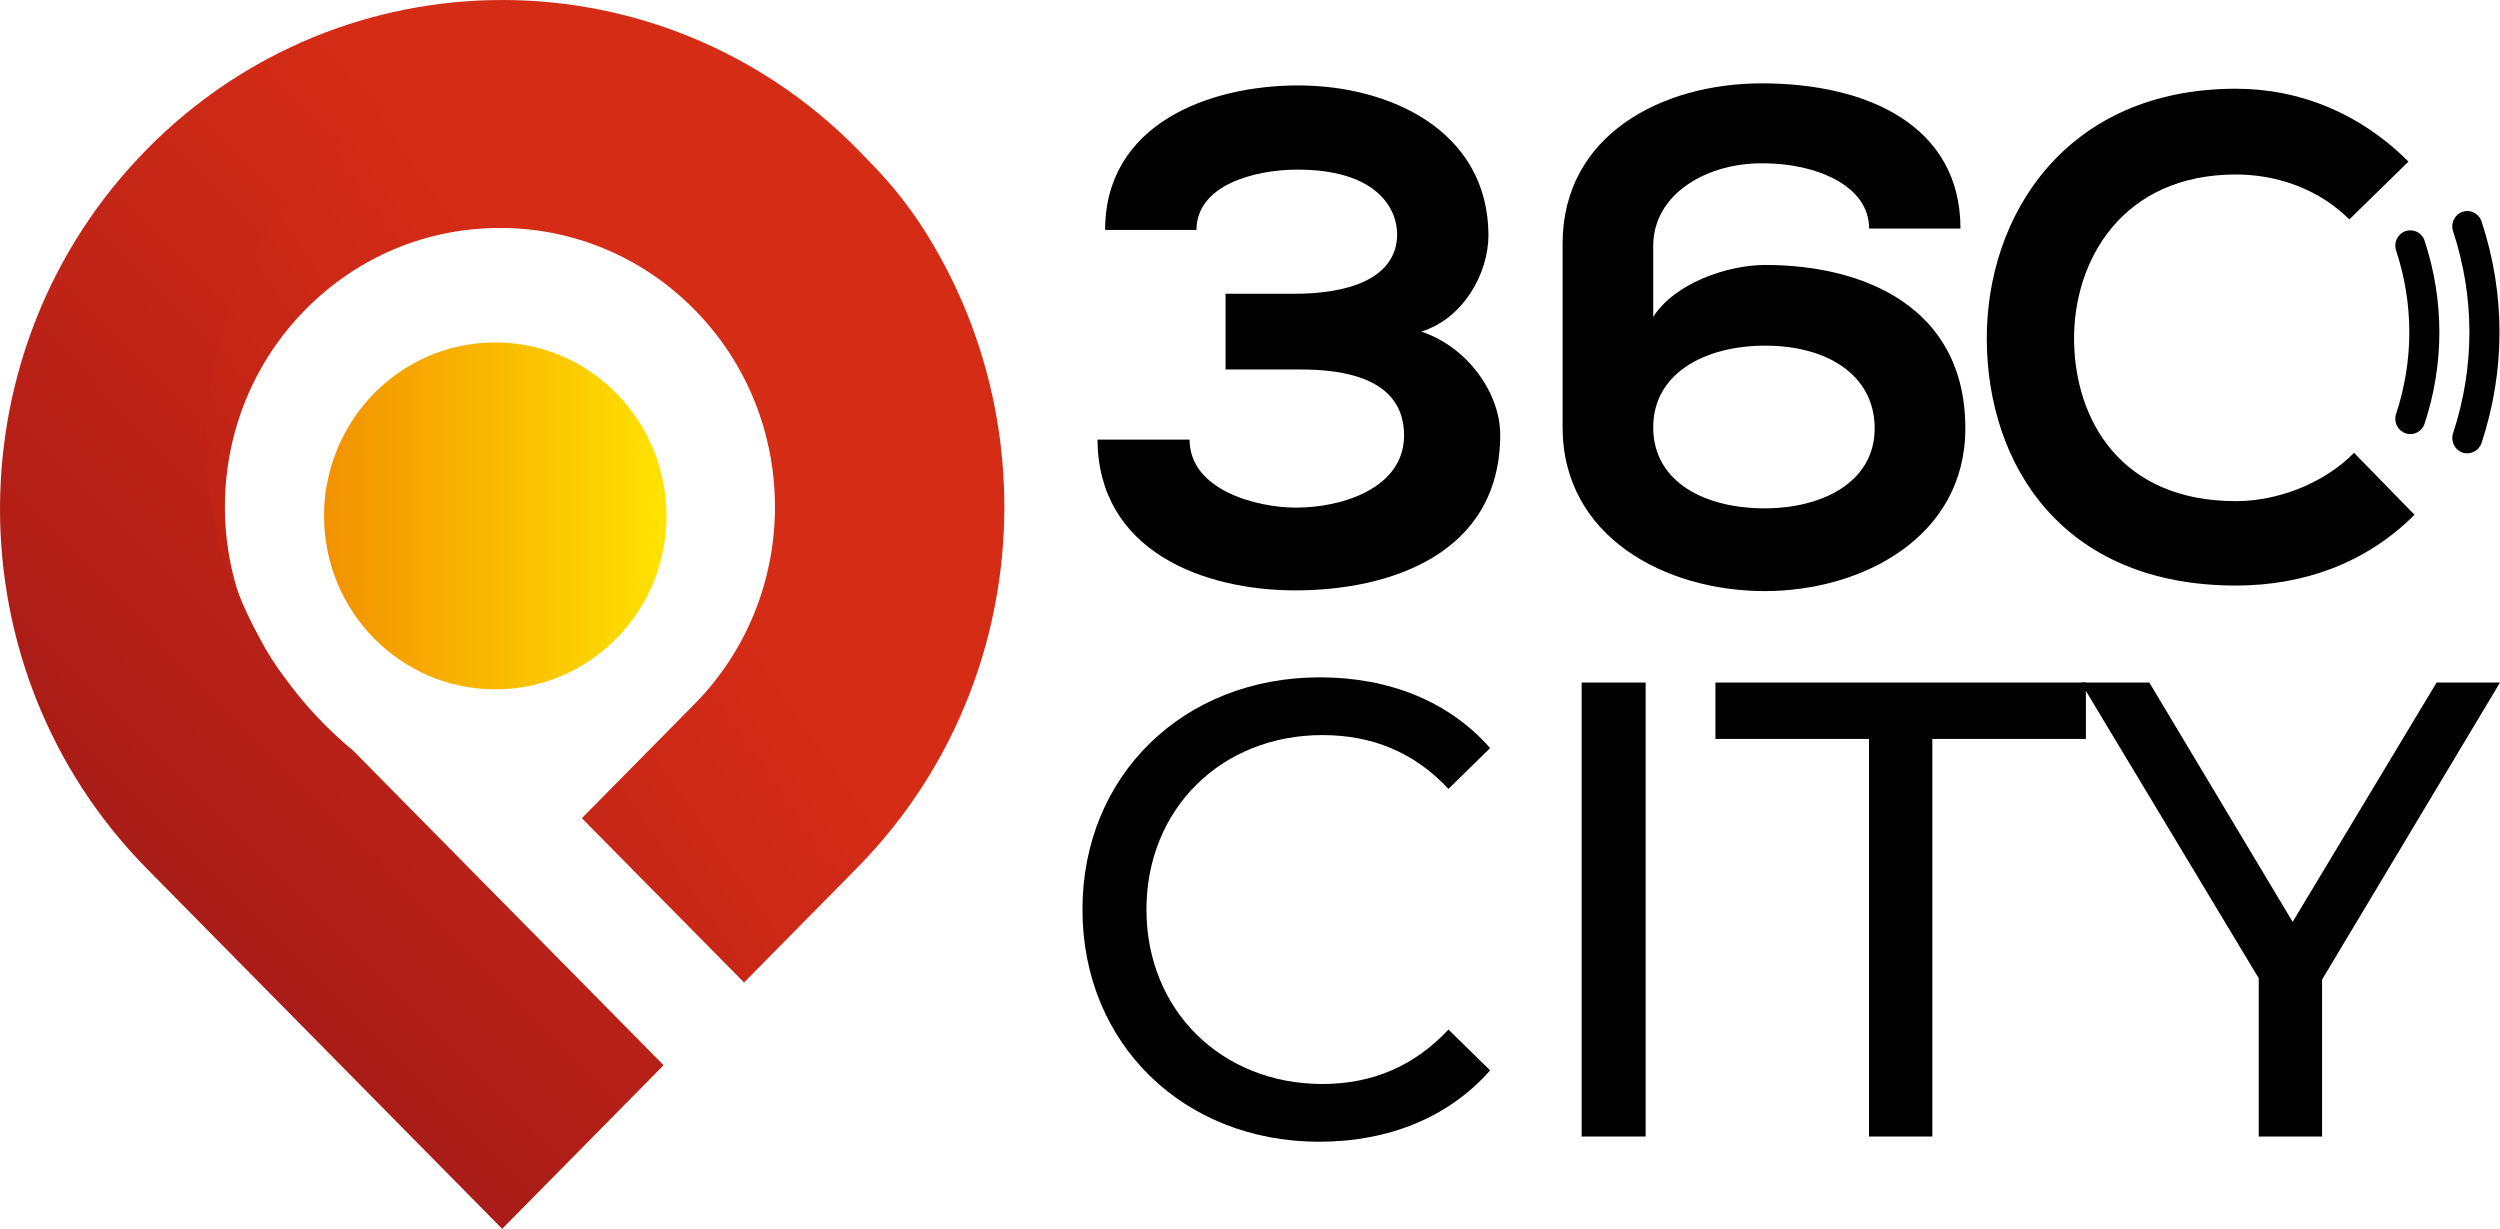
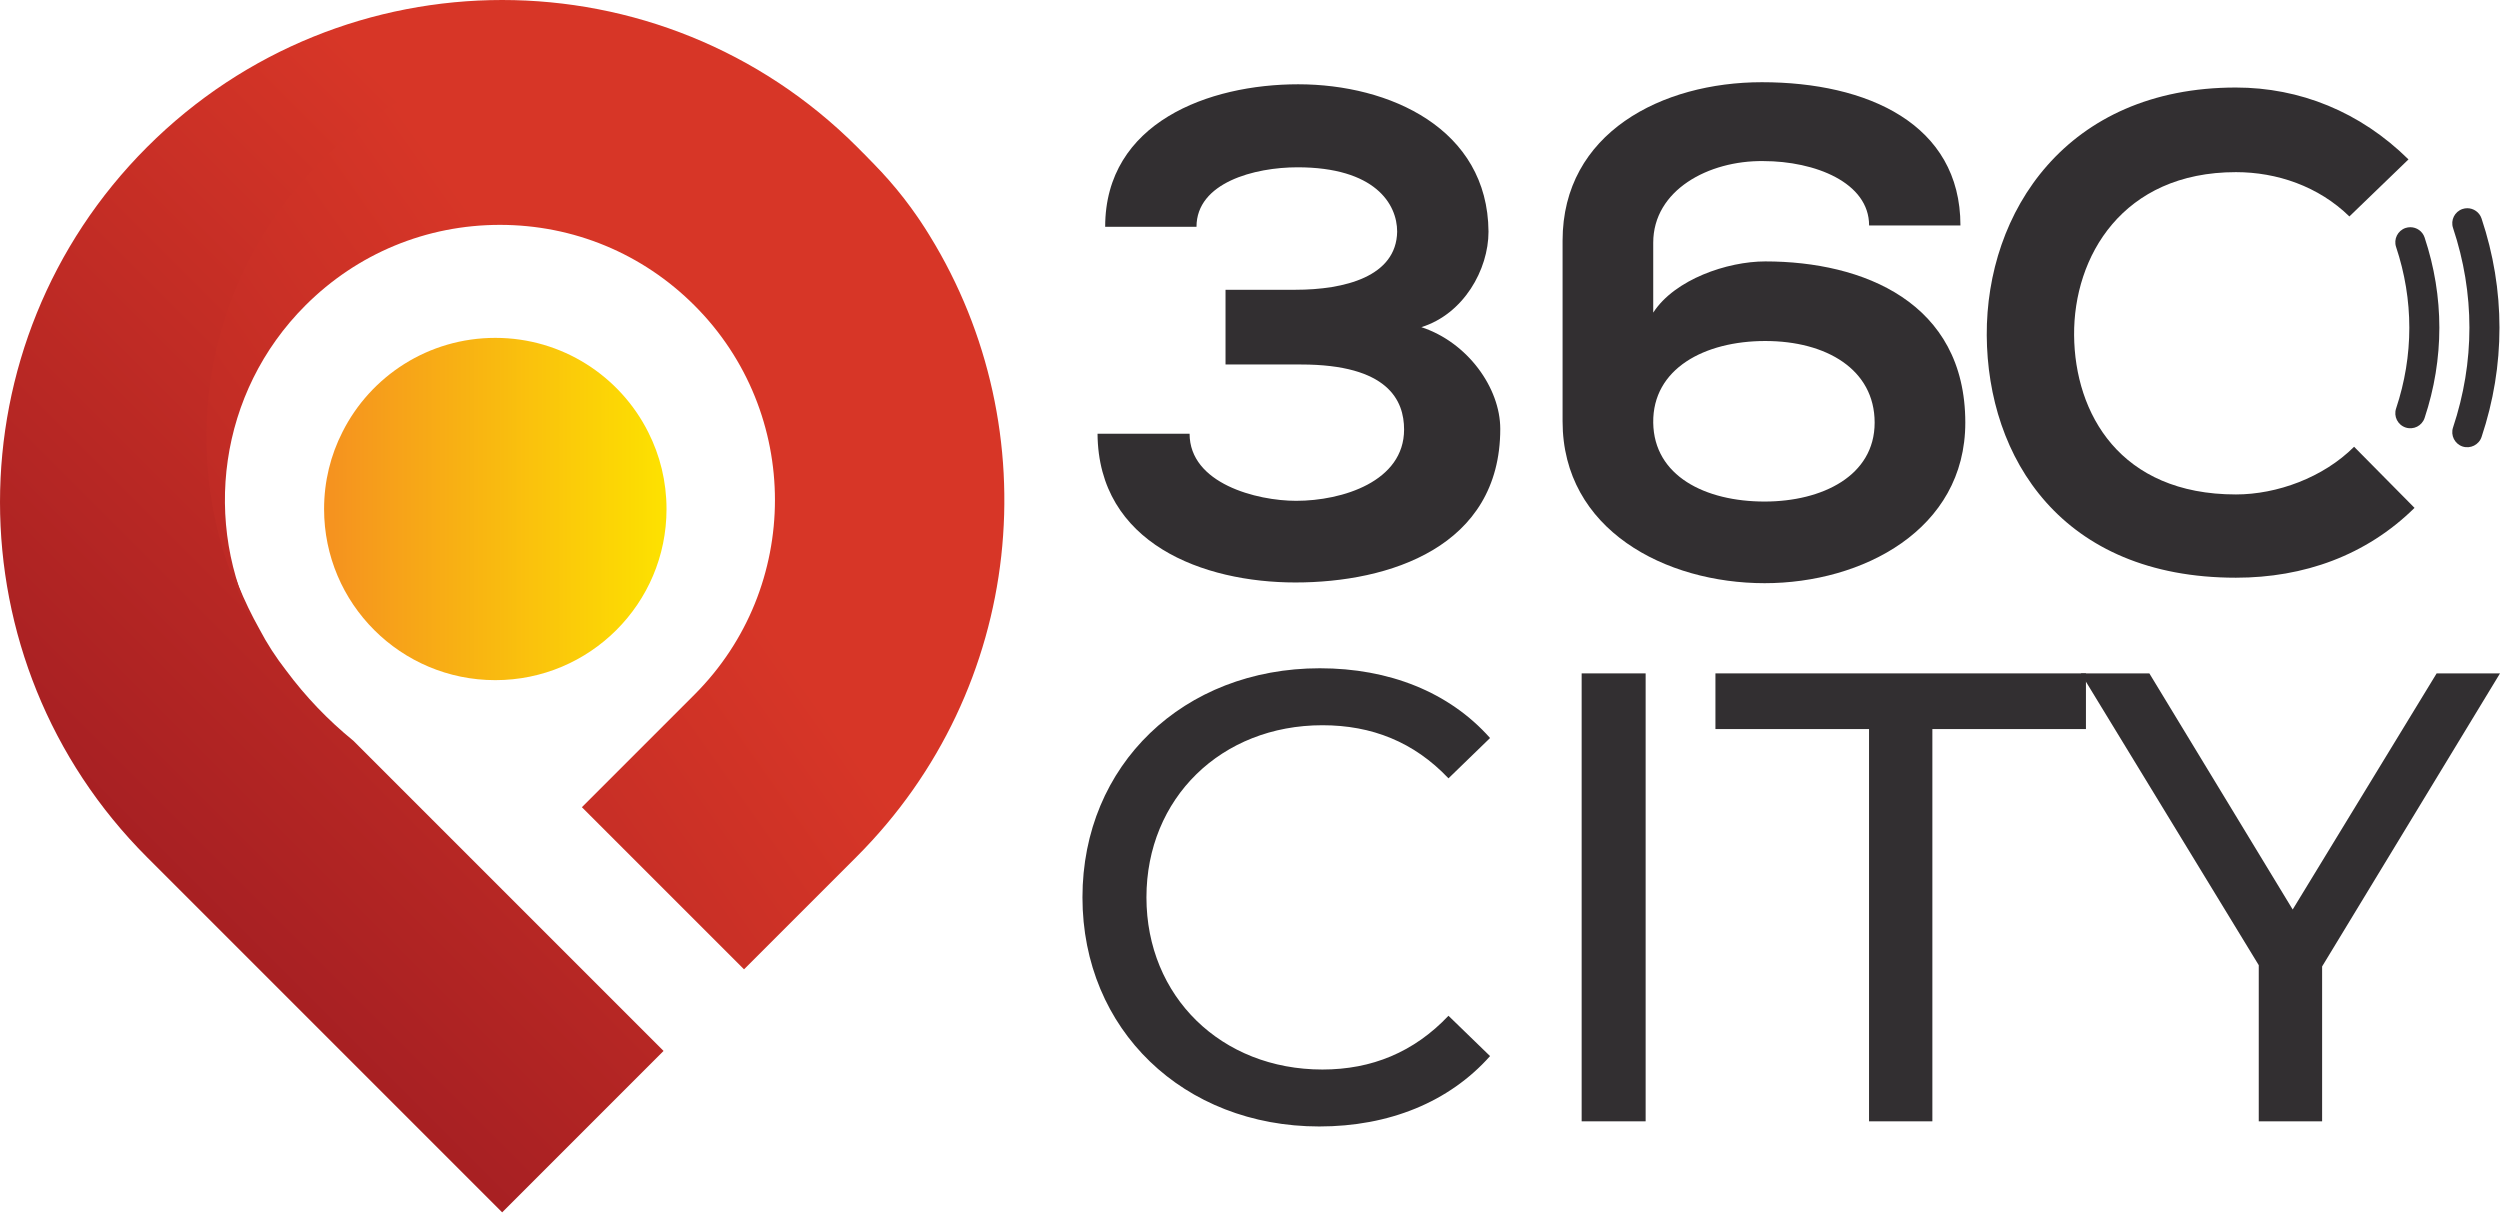
- <svg xmlns="http://www.w3.org/2000/svg" width="59" height="29" viewBox="0 0 59 29" fill="none">
-   <path d="M3.471 3.518C5.785 1.173 8.819 0 11.852 0C14.885 0 17.918 1.173 20.232 3.518C20.773 4.067 21.25 4.655 21.664 5.274C20.015 2.837 17.248 1.238 14.111 1.238C9.055 1.238 4.956 5.392 4.956 10.517C4.956 12.164 5.381 13.709 6.123 15.049C6.301 15.394 6.512 15.725 6.754 16.039C7.211 16.664 7.744 17.227 8.338 17.718L11.851 21.278L15.661 25.139L11.851 29L3.471 20.506C-1.157 15.815 -1.157 8.209 3.471 3.518Z" fill="url(#paint0_linear_7762_5745)" />
-   <path d="M4.871 10.46C4.871 5.311 8.989 1.138 14.068 1.138C17.218 1.138 19.998 2.745 21.655 5.193C21.678 5.227 21.702 5.261 21.724 5.296C21.793 5.401 21.861 5.506 21.925 5.614C21.93 5.622 21.935 5.63 21.94 5.638C24.768 10.289 24.194 16.463 20.216 20.494L17.559 23.187L13.732 19.309L16.39 16.616C18.922 14.049 18.922 9.874 16.39 7.308C15.163 6.064 13.533 5.38 11.798 5.38C10.063 5.38 8.433 6.064 7.206 7.308C5.152 9.389 4.765 12.53 6.043 15.012C5.298 13.666 4.871 12.113 4.871 10.46Z" fill="url(#paint1_linear_7762_5745)" />
-   <path d="M7.648 12.177C7.648 14.438 9.459 16.269 11.689 16.269C13.92 16.269 15.73 14.438 15.73 12.177C15.73 11.516 15.575 10.892 15.299 10.339C14.636 8.999 13.267 8.082 11.689 8.082C10.111 8.082 8.745 8.996 8.082 10.333C7.803 10.889 7.648 11.513 7.648 12.177Z" fill="url(#paint2_linear_7762_5745)" />
-   <path d="M56.983 12.149C55.841 13.289 54.368 13.819 52.768 13.819C48.648 13.819 46.905 10.944 46.888 8.021C46.872 5.081 48.759 2.094 52.768 2.094C54.272 2.094 55.699 2.672 56.84 3.813L55.445 5.178C54.716 4.455 53.734 4.118 52.768 4.118C50.089 4.118 48.933 6.141 48.948 8.021C48.964 9.884 50.026 11.827 52.768 11.827C53.734 11.827 54.827 11.426 55.556 10.687L56.983 12.149Z" fill="black" />
-   <path d="M28.923 8.72V6.932H30.572C31.732 6.932 32.956 6.618 32.973 5.542C32.973 4.88 32.45 4.003 30.621 4.003C29.609 4.003 28.237 4.367 28.237 5.426H26.081C26.081 2.927 28.531 2.016 30.637 2.016C32.793 2.016 35.111 3.076 35.128 5.542C35.128 6.452 34.54 7.512 33.544 7.826C34.638 8.19 35.405 9.282 35.405 10.259C35.405 13.089 32.777 13.933 30.572 13.933C28.4 13.933 25.918 13.007 25.901 10.375H28.074C28.074 11.567 29.657 11.98 30.588 11.98C31.682 11.98 33.136 11.517 33.136 10.276C33.136 9.58 32.76 8.72 30.702 8.72H28.923Z" fill="black" />
-   <path d="M39.016 5.74V7.478C39.523 6.684 40.764 6.253 41.662 6.253C43.965 6.253 46.382 7.23 46.382 10.11C46.382 12.675 43.948 13.95 41.646 13.95C39.31 13.95 36.877 12.675 36.877 10.077V5.757C36.877 3.175 39.229 1.967 41.581 1.967C44.063 1.967 46.267 2.96 46.267 5.393H44.111C44.111 4.367 42.837 3.854 41.613 3.854C40.323 3.837 39.016 4.549 39.016 5.807V5.74H39.016ZM44.242 10.11C44.242 8.836 43.099 8.157 41.662 8.157C40.225 8.157 39 8.819 39.016 10.11C39.033 11.384 40.241 11.997 41.646 11.997C43.001 11.997 44.242 11.384 44.242 10.11Z" fill="black" />
-   <path d="M25.546 21.465C25.546 18.297 27.932 15.985 31.149 15.985C32.78 15.985 34.199 16.552 35.166 17.654L34.184 18.618C33.369 17.745 32.372 17.348 31.209 17.348C28.823 17.348 27.056 19.093 27.056 21.465C27.056 23.837 28.823 25.582 31.209 25.582C32.372 25.582 33.369 25.169 34.184 24.297L35.166 25.261C34.199 26.363 32.78 26.945 31.134 26.945C27.932 26.945 25.546 24.633 25.546 21.465Z" fill="black" />
-   <path d="M37.327 16.108H38.837V26.822H37.327V16.108Z" fill="black" />
-   <path d="M44.108 17.439H40.484V16.108H49.227V17.439H45.603V26.822H44.108V17.439Z" fill="black" />
-   <path d="M54.801 23.118V26.822H53.306V23.087L49.108 16.108H50.724L54.107 21.756L57.504 16.108H59L54.801 23.118Z" fill="black" />
-   <path d="M58.278 7.84C58.278 8.645 58.148 9.448 57.892 10.226C57.83 10.414 57.931 10.617 58.116 10.681C58.301 10.742 58.502 10.642 58.565 10.454C58.846 9.602 58.988 8.723 58.988 7.84C58.988 6.957 58.846 6.078 58.565 5.226C58.515 5.076 58.376 4.98 58.228 4.98C58.19 4.98 58.154 4.986 58.116 4.999C57.93 5.062 57.83 5.266 57.892 5.454C58.148 6.232 58.278 7.035 58.278 7.84ZM56.772 10.226C56.96 10.289 57.158 10.187 57.221 9.998C57.452 9.294 57.569 8.568 57.569 7.84C57.569 7.111 57.452 6.385 57.221 5.681C57.171 5.53 57.033 5.436 56.884 5.436C56.846 5.436 56.809 5.441 56.772 5.454C56.586 5.516 56.486 5.72 56.547 5.908C56.755 6.539 56.86 7.189 56.86 7.84C56.86 8.491 56.755 9.141 56.547 9.772C56.486 9.96 56.586 10.164 56.772 10.226Z" fill="black" />
+ <svg xmlns="http://www.w3.org/2000/svg" width="189" height="92" viewBox="0 0 189 92" fill="none">
+   <path d="M11.119 11.119C18.533 3.705 28.25 0 37.964 0C47.681 0 57.397 3.707 64.809 11.119C66.542 12.851 68.071 14.713 69.397 16.668C64.113 8.965 55.249 3.911 45.203 3.911C29.005 3.911 15.876 17.042 15.876 33.238C15.876 38.441 17.236 43.326 19.613 47.561C20.181 48.65 20.858 49.696 21.634 50.691C23.099 52.665 24.805 54.447 26.709 55.996L37.962 67.249L50.164 79.451L37.964 91.655L11.119 64.809C-3.706 49.983 -3.706 25.945 11.119 11.119Z" fill="url(#paint0_linear)" />
+   <path d="M15.604 33.057C15.604 16.785 28.793 3.596 45.065 3.596C55.157 3.596 64.062 8.673 69.371 16.41C69.445 16.519 69.52 16.627 69.592 16.736C69.813 17.066 70.028 17.4 70.236 17.74C70.253 17.767 70.268 17.791 70.283 17.817C79.341 32.517 77.502 52.029 64.76 64.769L56.248 73.281L43.991 61.025L52.503 52.512C60.614 44.402 60.614 31.205 52.503 23.093C48.574 19.163 43.351 17 37.794 17C32.238 17 27.014 19.163 23.086 23.093C16.506 29.672 15.264 39.6 19.362 47.444C16.971 43.19 15.604 38.283 15.604 33.057Z" fill="url(#paint1_linear)" />
+   <path d="M24.501 38.486C24.501 45.632 30.299 51.419 37.445 51.419C44.591 51.419 50.389 45.632 50.389 38.486C50.389 36.395 49.893 34.423 49.009 32.677C46.886 28.442 42.5 25.543 37.445 25.543C32.391 25.543 28.015 28.43 25.892 32.656C24.997 34.411 24.501 36.384 24.501 38.486Z" fill="url(#paint2_linear)" />
+   <path d="M182.539 38.396C178.882 41.999 174.161 43.675 169.035 43.675C155.836 43.675 150.253 34.587 150.198 25.35C150.149 16.06 156.191 6.617 169.035 6.617C173.855 6.617 178.427 8.446 182.081 12.051L177.613 16.364C175.278 14.08 172.132 13.014 169.037 13.014C160.456 13.014 156.751 19.41 156.802 25.35C156.851 31.239 160.255 37.38 169.037 37.38C172.132 37.38 175.633 36.112 177.97 33.775L182.539 38.396Z" fill="#322F31" />
+   <path d="M92.65 27.556V21.907H97.933C101.648 21.907 105.57 20.913 105.625 17.513C105.625 15.42 103.95 12.648 98.092 12.648C94.849 12.648 90.455 13.799 90.455 17.147H83.551C83.551 9.248 91.397 6.372 98.145 6.372C105.049 6.372 112.478 9.72 112.531 17.513C112.531 20.39 110.647 23.738 107.455 24.733C110.962 25.884 113.42 29.336 113.42 32.422C113.42 41.367 104.998 44.035 97.935 44.035C90.978 44.035 83.028 41.106 82.974 32.788H89.933C89.933 36.556 95.006 37.862 97.988 37.862C101.491 37.862 106.149 36.397 106.149 32.473C106.149 30.276 104.945 27.556 98.354 27.556H92.65Z" fill="#322F31" />
+   <path d="M124.984 18.142V23.634C126.607 21.124 130.582 19.763 133.458 19.763C140.836 19.763 148.577 22.849 148.577 31.952C148.577 40.061 140.782 44.089 133.406 44.089C125.924 44.089 118.131 40.061 118.131 31.849V18.195C118.131 10.034 125.663 6.215 133.196 6.215C141.148 6.215 148.209 9.354 148.209 17.044H141.304C141.304 13.801 137.224 12.178 133.302 12.178C129.168 12.125 124.984 14.375 124.984 18.35V18.142ZM141.723 31.952C141.723 27.924 138.062 25.78 133.458 25.78C128.855 25.78 124.933 27.874 124.984 31.952C125.037 35.98 128.908 37.917 133.407 37.917C137.749 37.915 141.723 35.98 141.723 31.952Z" fill="#322F31" />
+   <path d="M81.834 67.84C81.834 57.825 89.478 50.521 99.779 50.521C105.004 50.521 109.55 52.31 112.648 55.794L109.505 58.842C106.893 56.085 103.699 54.828 99.974 54.828C92.329 54.828 86.671 60.343 86.671 67.842C86.671 75.34 92.329 80.856 99.974 80.856C103.699 80.856 106.893 79.549 109.505 76.792L112.648 79.84C109.552 83.322 105.004 85.161 99.732 85.161C89.478 85.157 81.834 77.853 81.834 67.84Z" fill="#322F31" />
+   <path d="M119.573 50.908H124.41V84.772H119.573V50.908Z" fill="#322F31" />
+   <path d="M141.297 55.117H129.687V50.908H157.697V55.117H146.087V84.772H141.299V55.117H141.297Z" fill="#322F31" />
+   <path d="M175.552 73.064V84.772H170.762V72.968L157.314 50.908H162.491L173.327 68.759L184.21 50.908H189L175.552 73.064Z" fill="#322F31" />
+   <path d="M186.688 24.776C186.688 27.321 186.269 29.857 185.45 32.317C185.251 32.911 185.574 33.555 186.167 33.755C186.759 33.947 187.405 33.632 187.605 33.038C188.505 30.346 188.96 27.568 188.96 24.778C188.96 21.989 188.505 19.208 187.605 16.519C187.446 16.043 187.001 15.741 186.525 15.741C186.405 15.741 186.288 15.76 186.167 15.8C185.572 15.998 185.251 16.643 185.45 17.236C186.271 19.695 186.688 22.232 186.688 24.776ZM181.862 32.319C182.464 32.517 183.1 32.196 183.3 31.598C184.04 29.372 184.415 27.077 184.415 24.776C184.415 22.476 184.04 20.179 183.3 17.955C183.141 17.478 182.698 17.177 182.22 17.177C182.099 17.177 181.982 17.196 181.862 17.234C181.267 17.432 180.946 18.078 181.144 18.671C181.809 20.666 182.145 22.719 182.145 24.776C182.145 26.834 181.809 28.887 181.144 30.882C180.946 31.479 181.267 32.12 181.862 32.319Z" fill="#322F31" />
  <defs>
-     <linearGradient id="paint0_linear_7762_5745" x1="2.372" y1="21.62" x2="22.855" y2="1.411" gradientUnits="userSpaceOnUse">
-       <stop stop-color="#A51A17" />
-       <stop offset="0.647" stop-color="#D52C16" />
+     <linearGradient id="paint0_linear" x1="7.599" y1="68.329" x2="72.343" y2="3.585" gradientUnits="userSpaceOnUse">
+       <stop stop-color="#A31E22" />
+       <stop offset="0.647" stop-color="#D73627" />
    </linearGradient>
-     <linearGradient id="paint1_linear_7762_5745" x1="29.641" y1="1.25" x2="-0.697" y2="22.335" gradientUnits="userSpaceOnUse">
-       <stop offset="0.468" stop-color="#D52C16" />
-       <stop offset="1" stop-color="#A51A17" />
+     <linearGradient id="paint1_linear" x1="94.95" y1="3.946" x2="-1.378" y2="71.805" gradientUnits="userSpaceOnUse">
+       <stop offset="0.468" stop-color="#D73627" />
+       <stop offset="1" stop-color="#A31E22" />
    </linearGradient>
-     <linearGradient id="paint2_linear_7762_5745" x1="15.73" y1="12.176" x2="7.648" y2="12.176" gradientUnits="userSpaceOnUse">
-       <stop stop-color="#FFE300" />
-       <stop offset="1" stop-color="#F29100" />
+     <linearGradient id="paint2_linear" x1="50.389" y1="38.48" x2="24.501" y2="38.48" gradientUnits="userSpaceOnUse">
+       <stop stop-color="#FDE200" />
+       <stop offset="1" stop-color="#F59120" />
    </linearGradient>
  </defs>
</svg>
